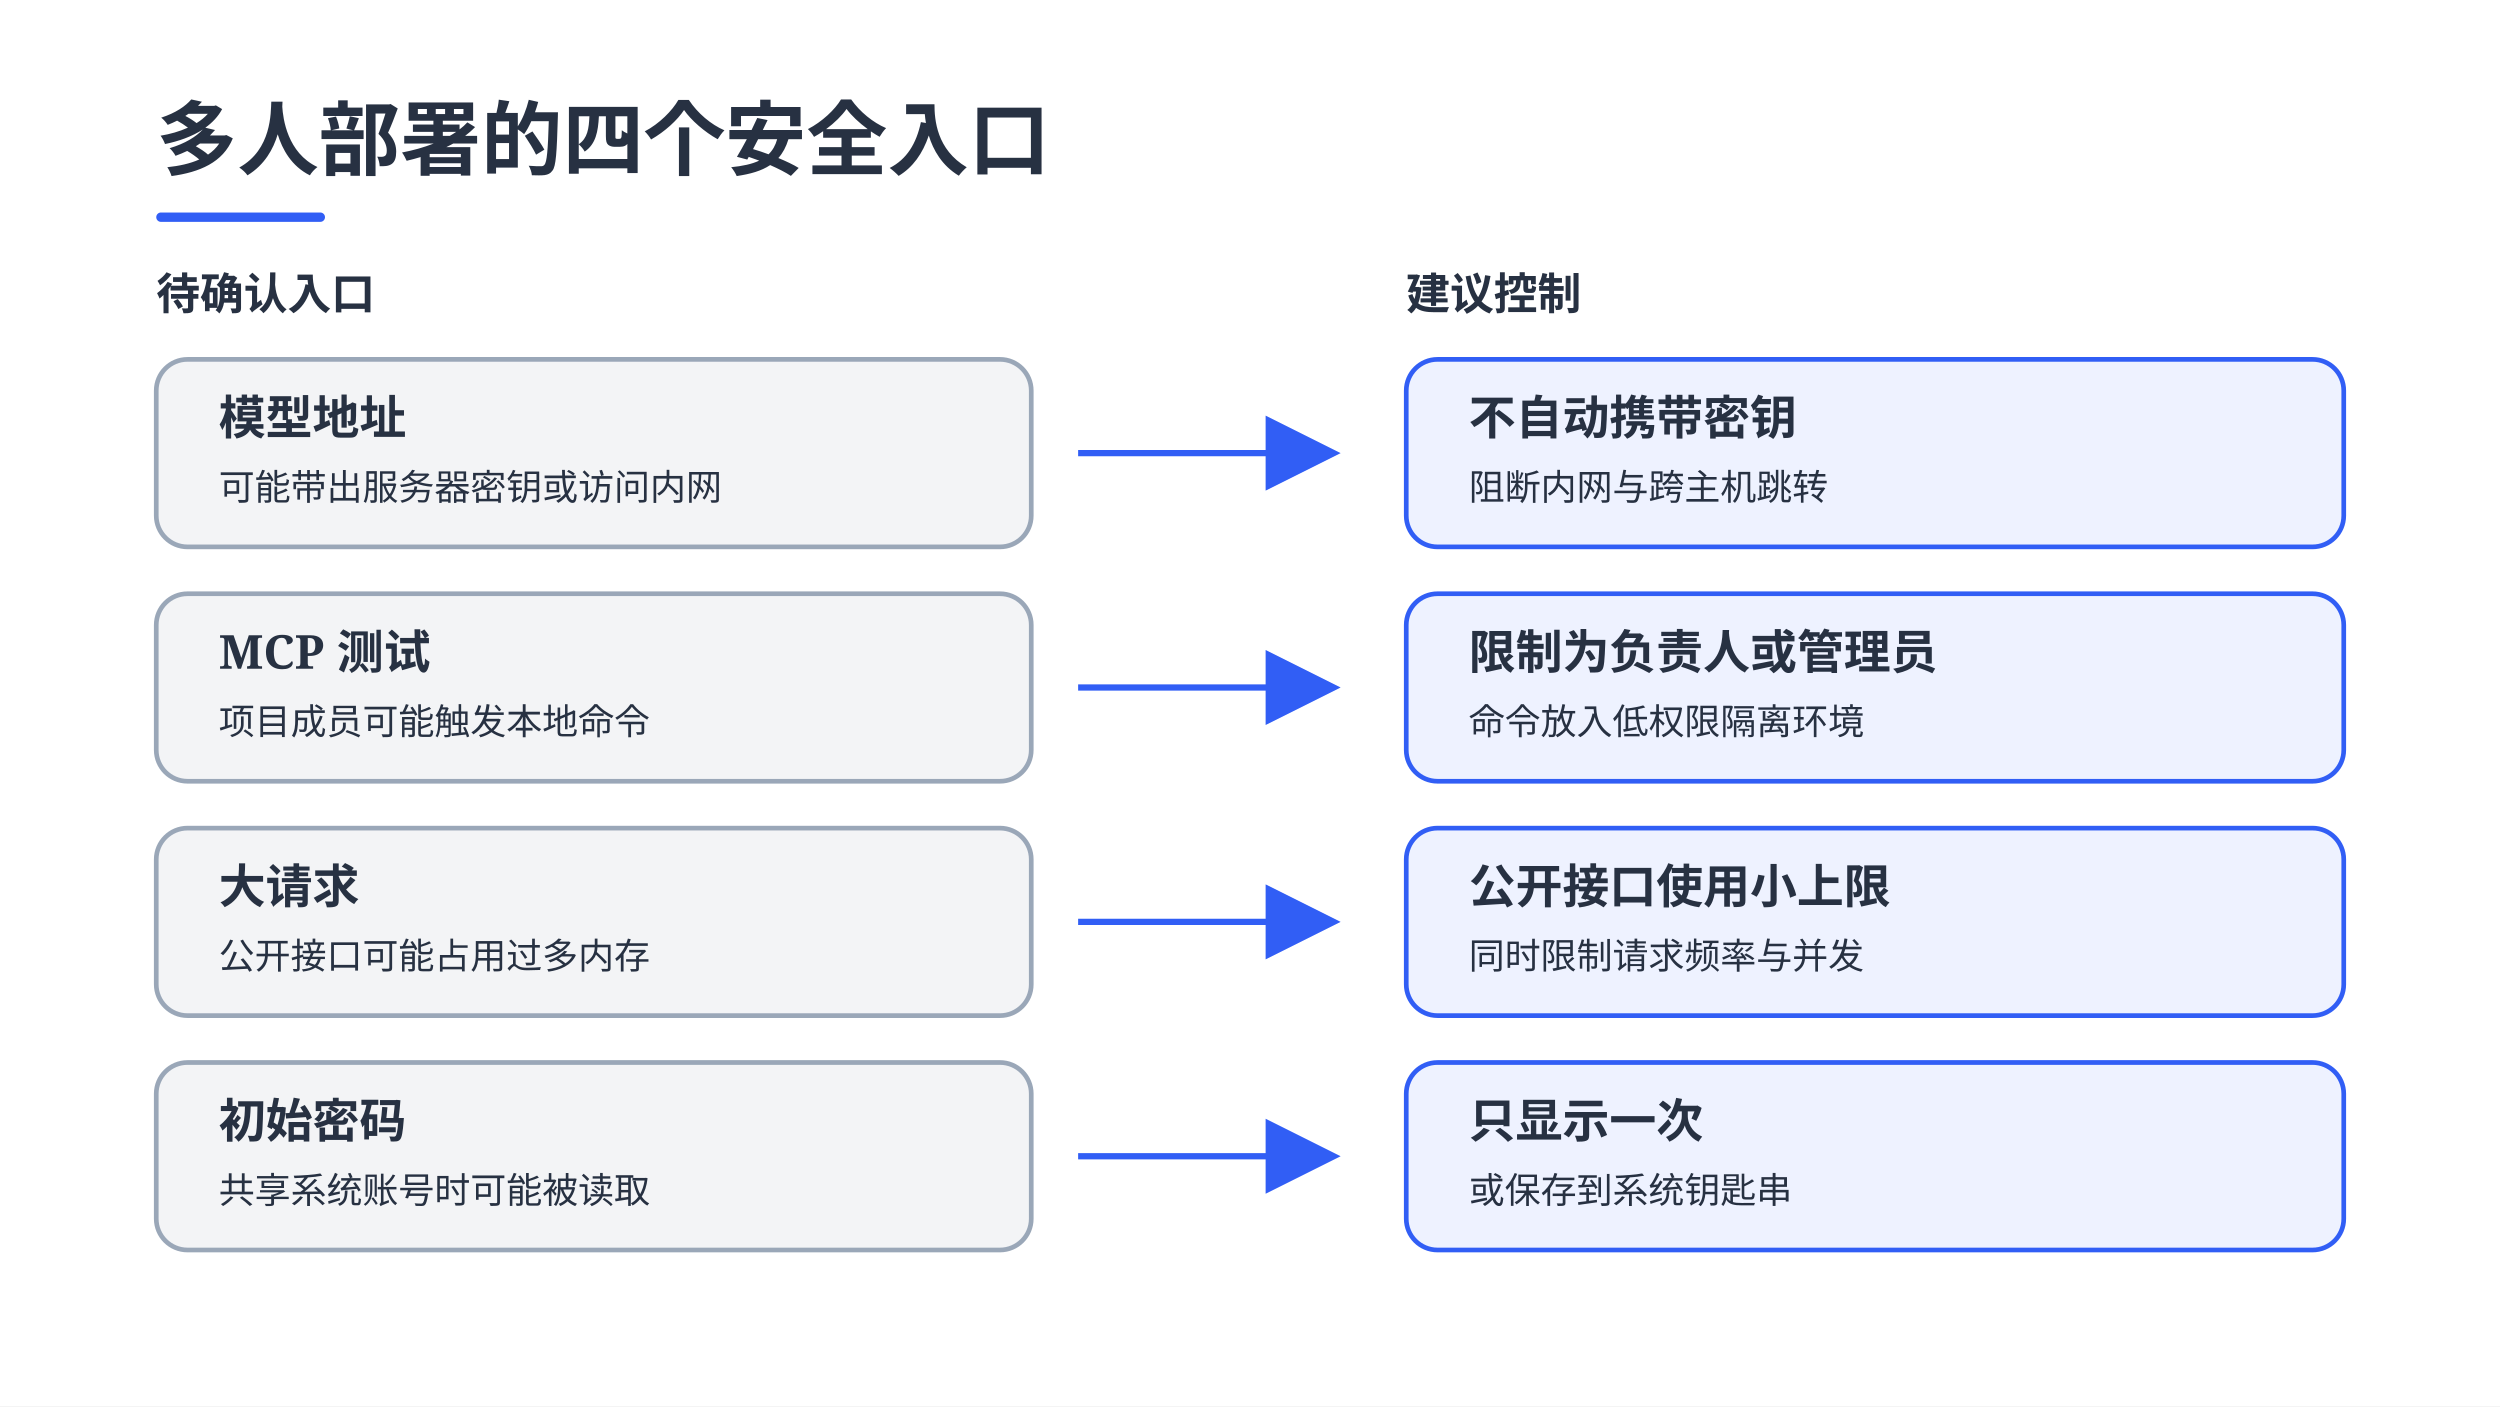
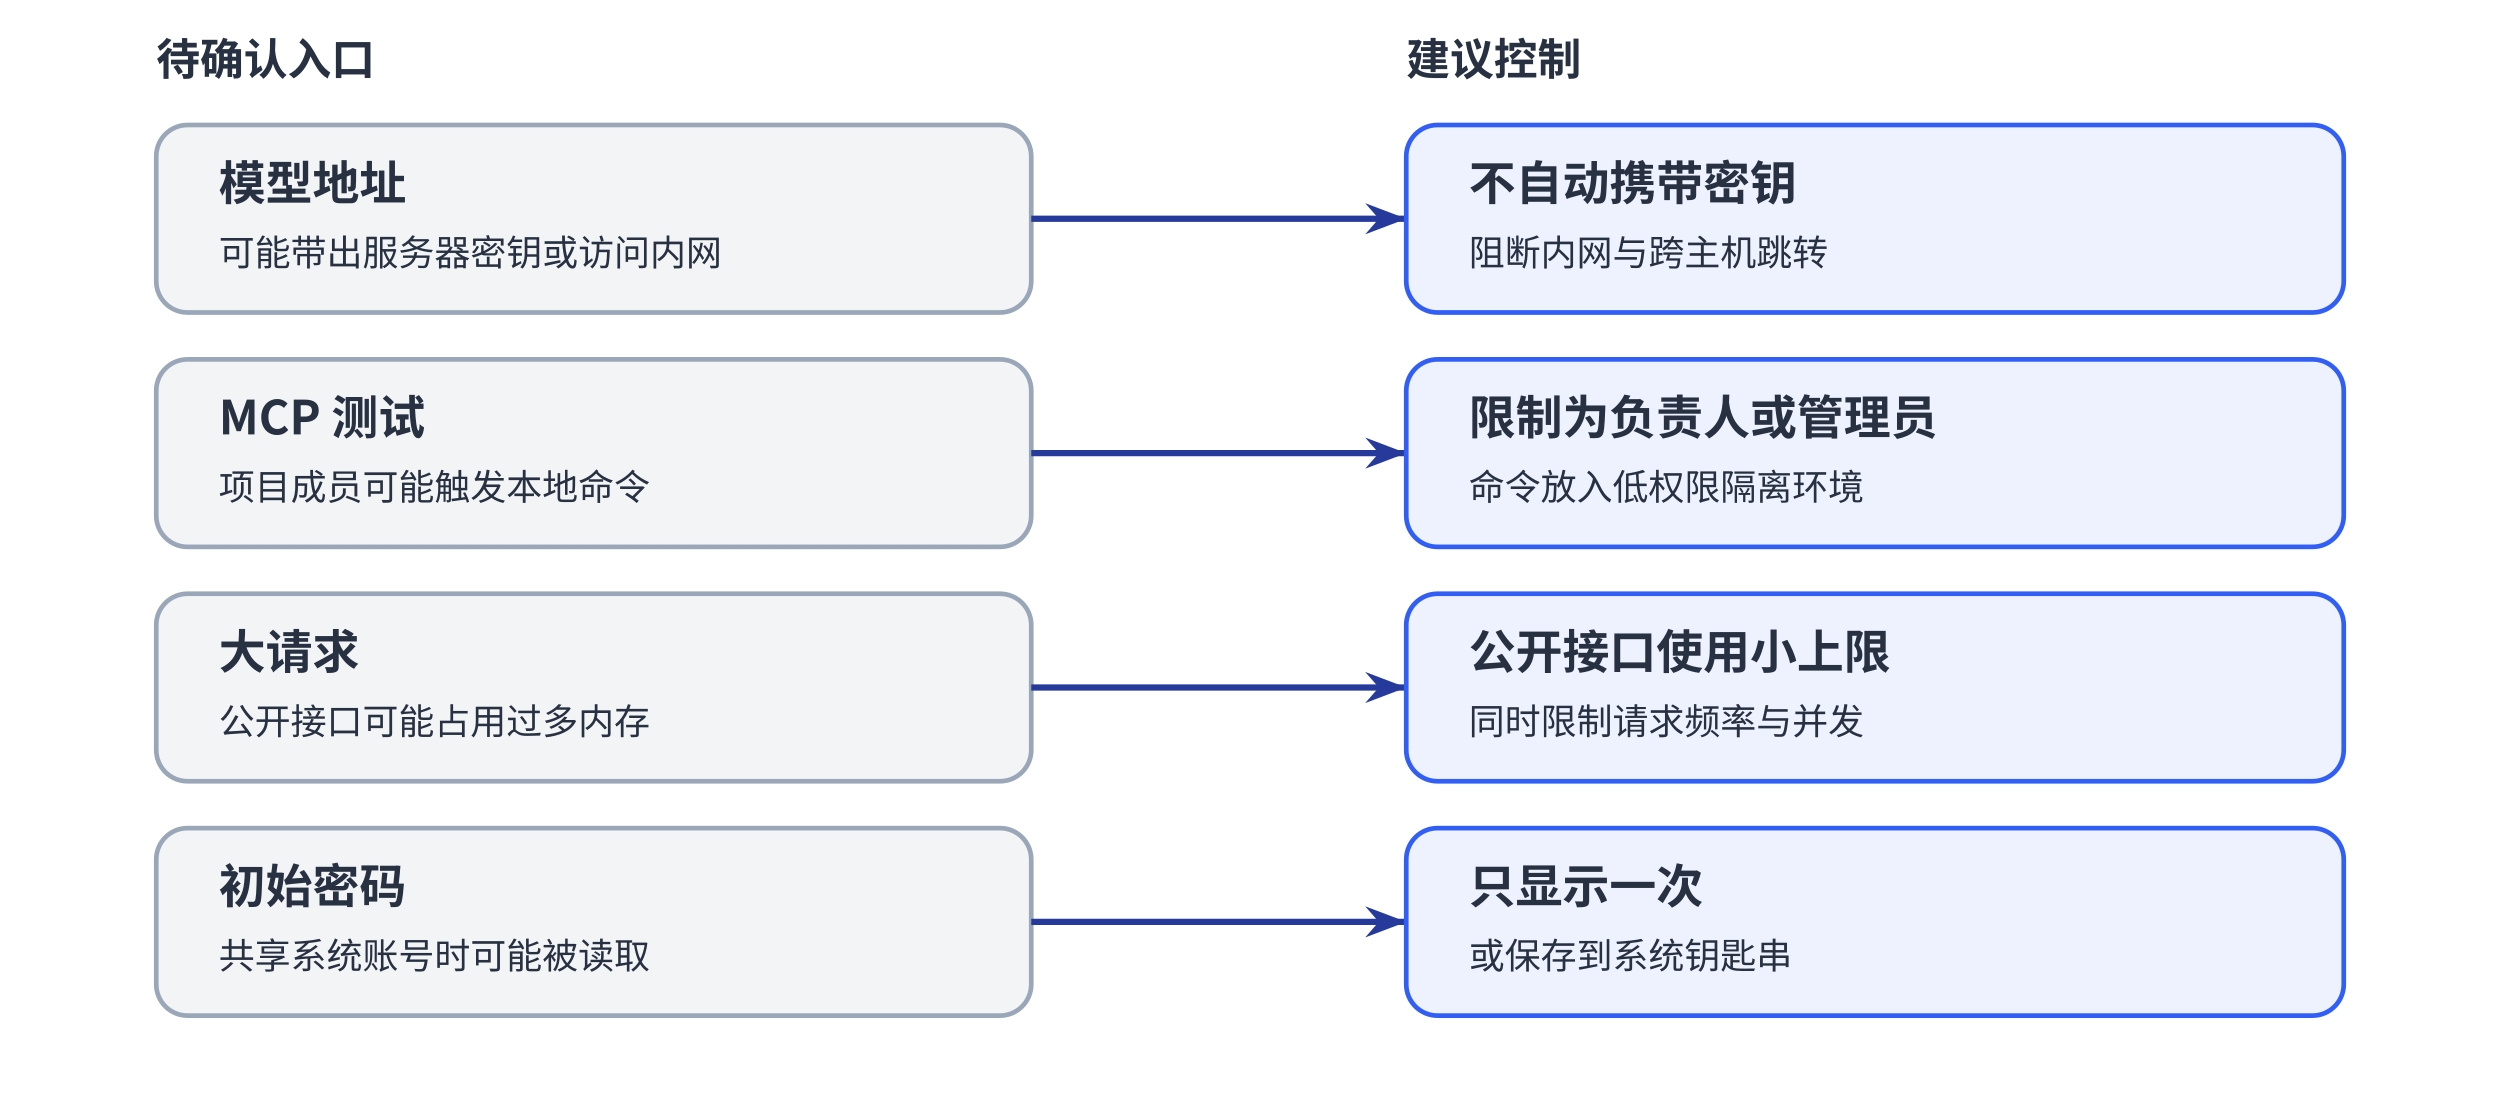
- <svg xmlns="http://www.w3.org/2000/svg" viewBox="0 0 1600 900" width="1600" height="900">
+ <svg xmlns="http://www.w3.org/2000/svg" viewBox="0 150 1600 700" width="1600" height="700">
  <defs>
-     <marker id="arrow-blue" markerWidth="12" markerHeight="12" refX="10" refY="6" orient="auto" markerUnits="strokeWidth">
-       <path d="M0,0 L12,6 L0,12 Z" fill="#315EF5" />
+     <marker id="arrow-blue" viewBox="0 -2 6 4" refX="5.67" refY="0" markerWidth="9" markerHeight="6" orient="auto" markerUnits="strokeWidth">
+       <path d="M5.67 0 L1.29 1.66 L2.74 0 L1.29 -1.66 Z" fill="#253A9B" />
    </marker>
    <style>
-       .cn { font-family: SimSun, "Songti SC", serif; fill: #273142; }
+       .cn { font-family: "Noto Sans CJK SC", "Source Han Sans SC", "Microsoft YaHei", sans-serif; fill: #273142; }
      .title { font-size: 52px; font-weight: 700; }
      .column { font-size: 28px; font-weight: 700; }
      .node-title { font-size: 30px; font-weight: 700; }
      .desc { font-size: 23px; }
    </style>
  </defs>
  <rect width="1600" height="900" fill="#FFFFFF" />
-   <text x="100" y="108" class="cn title">多人部署的四个安全入口</text>
-   <rect x="100" y="136" width="108" height="6" rx="3" fill="#315EF5" />
  <text x="100" y="198" class="cn column">待确认入口</text>
  <text x="900" y="198" class="cn column" fill="#315EF5">建议控制</text>
  <g>
    <rect x="100" y="230" width="560" height="120" rx="20" fill="#F3F4F6" stroke="#9AA7B8" stroke-width="3" />
    <text x="140" y="278" class="cn node-title">模型地址</text>
    <text x="140" y="320" class="cn desc">可能带出服务器密钥或访问内网</text>
-     <path d="M690 290 H850" fill="none" stroke="#315EF5" stroke-width="4" marker-end="url(#arrow-blue)" />
+     <path d="M660 290 H900" fill="none" stroke="#253A9B" stroke-width="4" marker-end="url(#arrow-blue)" />
    <rect x="900" y="230" width="600" height="120" rx="20" fill="#EEF2FF" stroke="#315EF5" stroke-width="3" />
    <text x="940" y="278" class="cn node-title">不自动携带密钥</text>
    <text x="940" y="320" class="cn desc">阻断内网与跨主机跳转</text>
  </g>
  <g>
    <rect x="100" y="380" width="560" height="120" rx="20" fill="#F3F4F6" stroke="#9AA7B8" stroke-width="3" />
    <text x="140" y="428" class="cn node-title">MCP 测试</text>
    <text x="140" y="470" class="cn desc">项目成员可能触发本地命令</text>
-     <path d="M690 440 H850" fill="none" stroke="#315EF5" stroke-width="4" marker-end="url(#arrow-blue)" />
+     <path d="M660 440 H900" fill="none" stroke="#253A9B" stroke-width="4" marker-end="url(#arrow-blue)" />
    <rect x="900" y="380" width="600" height="120" rx="20" fill="#EEF2FF" stroke="#315EF5" stroke-width="3" />
    <text x="940" y="428" class="cn node-title">限制为负责人或管理员</text>
    <text x="940" y="470" class="cn desc">命令放入低权限隔离环境</text>
  </g>
  <g>
    <rect x="100" y="530" width="560" height="120" rx="20" fill="#F3F4F6" stroke="#9AA7B8" stroke-width="3" />
    <text x="140" y="578" class="cn node-title">大请求</text>
    <text x="140" y="620" class="cn desc">公开接口可能占用过多内存</text>
-     <path d="M690 590 H850" fill="none" stroke="#315EF5" stroke-width="4" marker-end="url(#arrow-blue)" />
+     <path d="M660 590 H900" fill="none" stroke="#253A9B" stroke-width="4" marker-end="url(#arrow-blue)" />
    <rect x="900" y="530" width="600" height="120" rx="20" fill="#EEF2FF" stroke="#315EF5" stroke-width="3" />
    <text x="940" y="578" class="cn node-title">公开接口使用小上限</text>
    <text x="940" y="620" class="cn desc">同时限制请求频率与并发</text>
  </g>
  <g>
    <rect x="100" y="680" width="560" height="120" rx="20" fill="#F3F4F6" stroke="#9AA7B8" stroke-width="3" />
    <text x="140" y="728" class="cn node-title">初始密码</text>
    <text x="140" y="770" class="cn desc">共享系统账号时可能被读取</text>
-     <path d="M690 740 H850" fill="none" stroke="#315EF5" stroke-width="4" marker-end="url(#arrow-blue)" />
+     <path d="M660 740 H900" fill="none" stroke="#253A9B" stroke-width="4" marker-end="url(#arrow-blue)" />
    <rect x="900" y="680" width="600" height="120" rx="20" fill="#EEF2FF" stroke="#315EF5" stroke-width="3" />
    <text x="940" y="728" class="cn node-title">只显示一次</text>
    <text x="940" y="770" class="cn desc">或保存到系统钥匙串</text>
  </g>
</svg>
